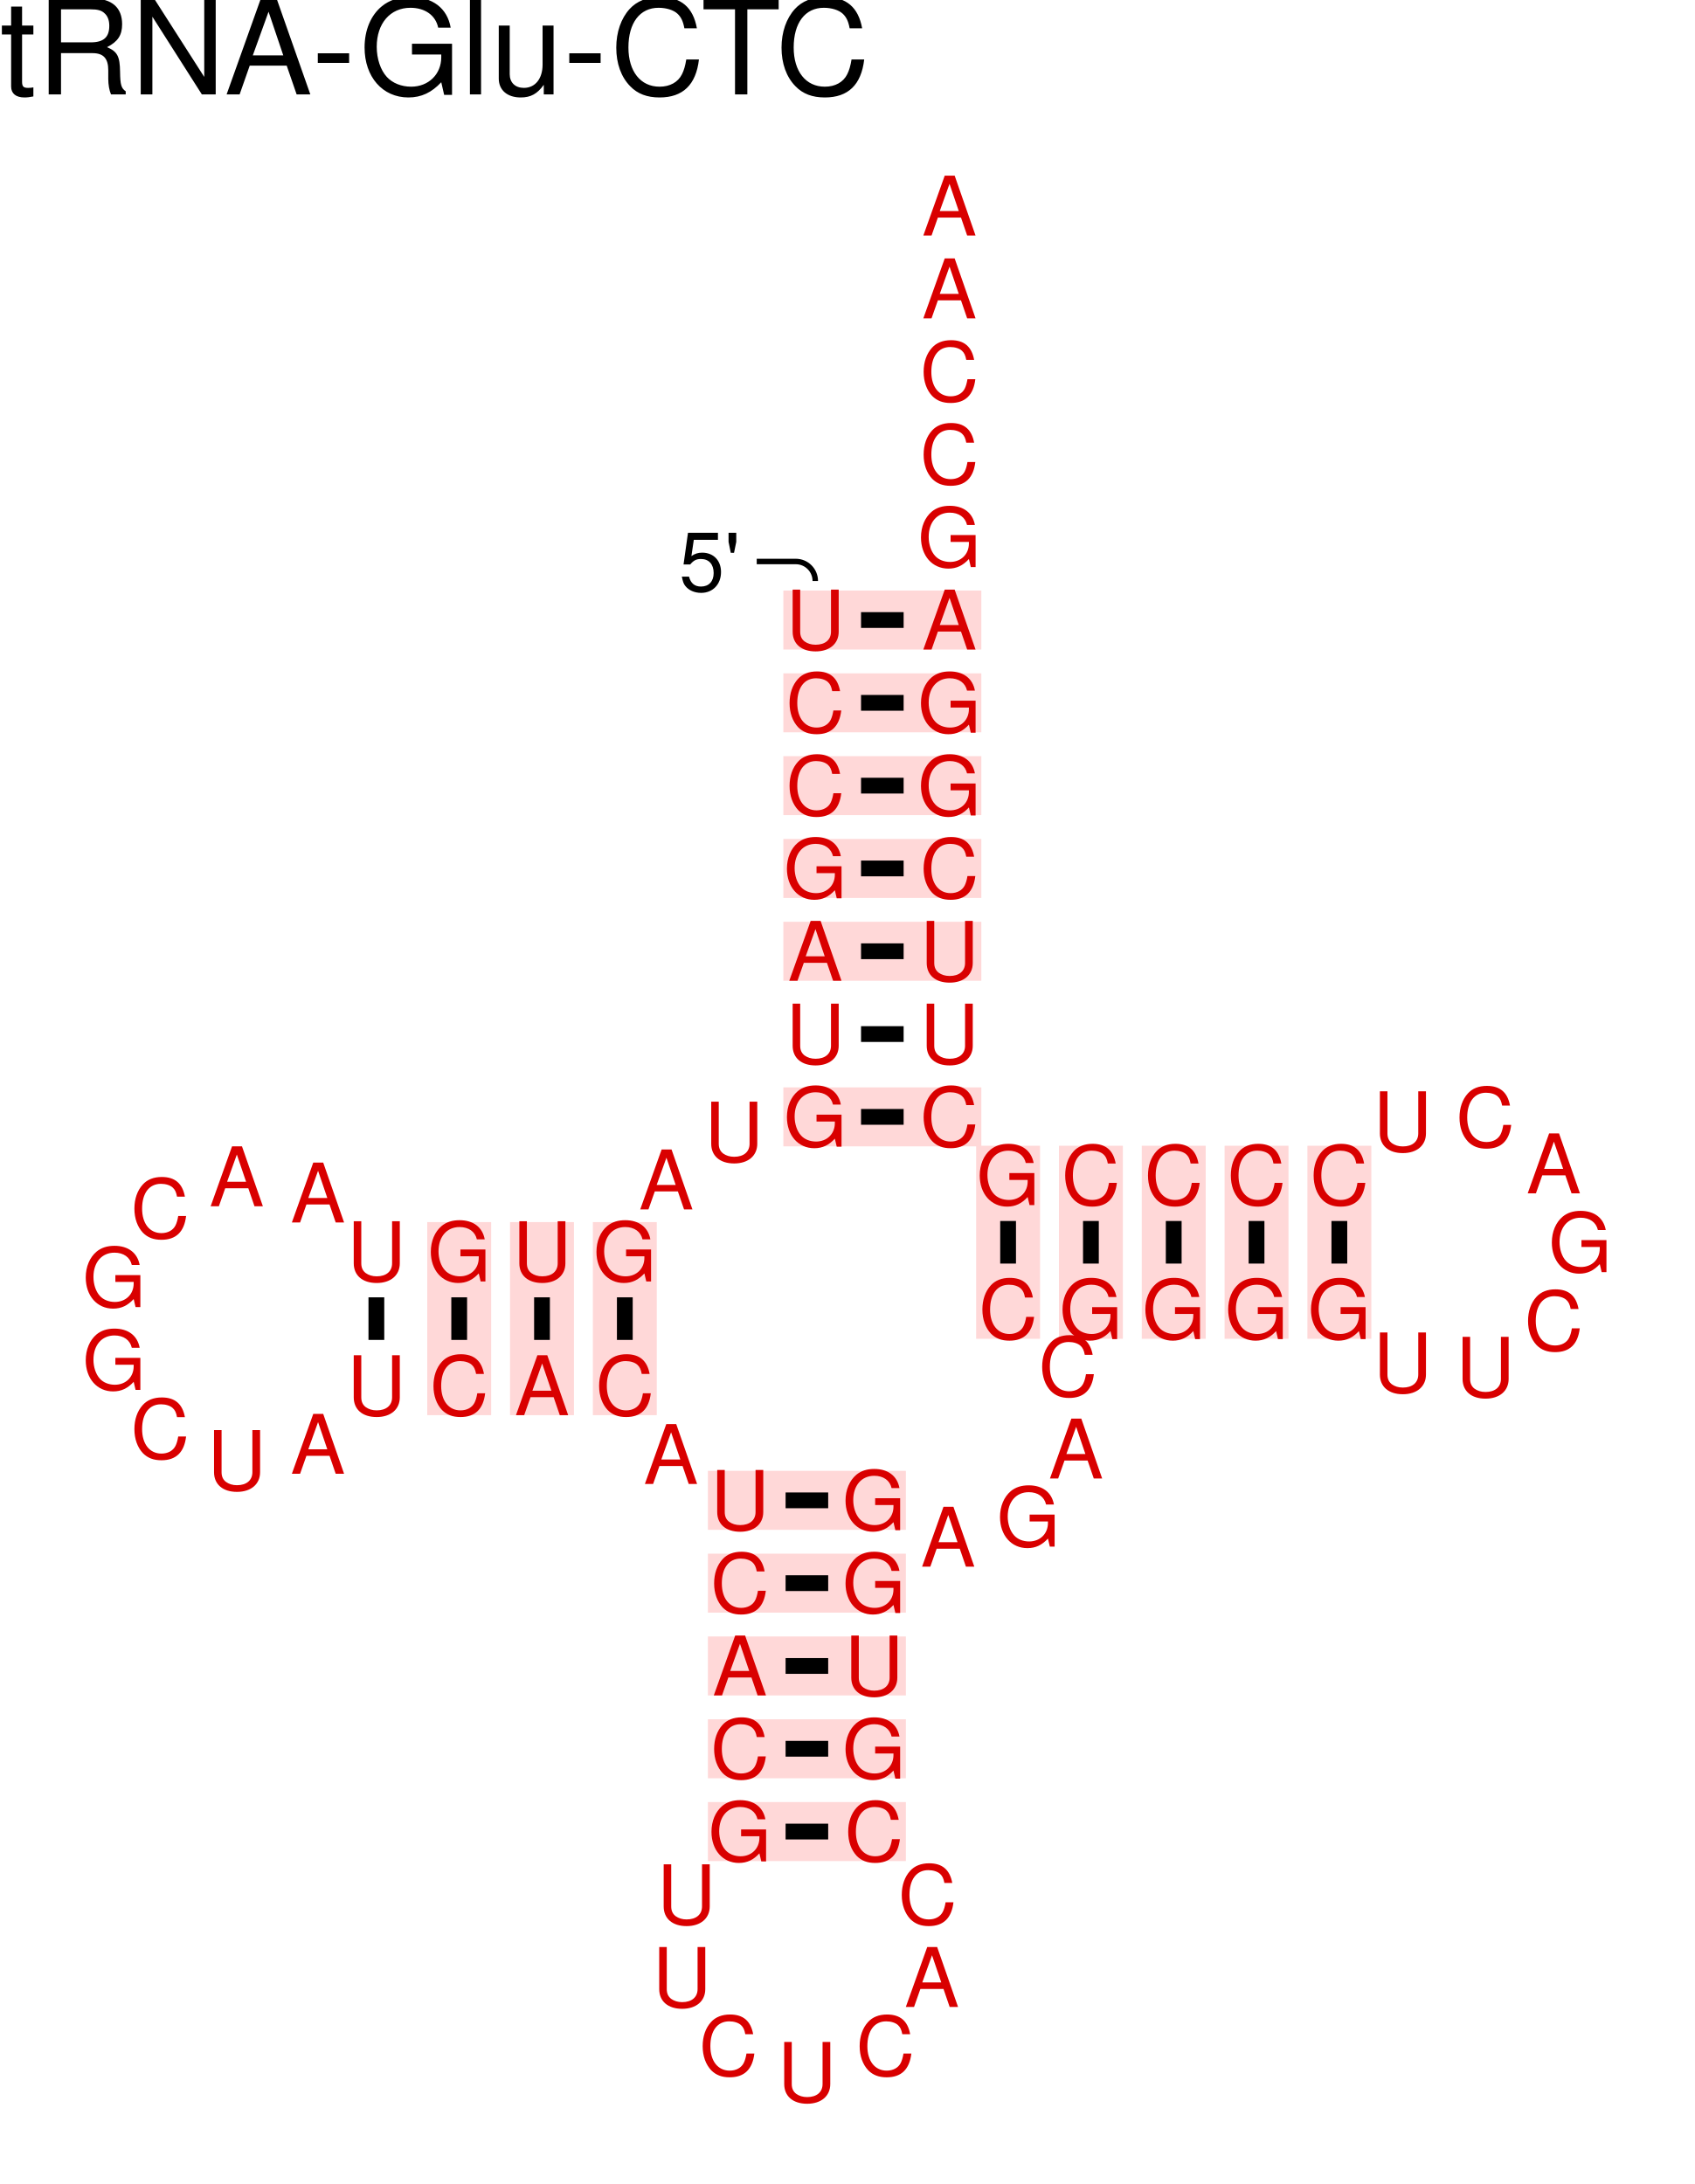
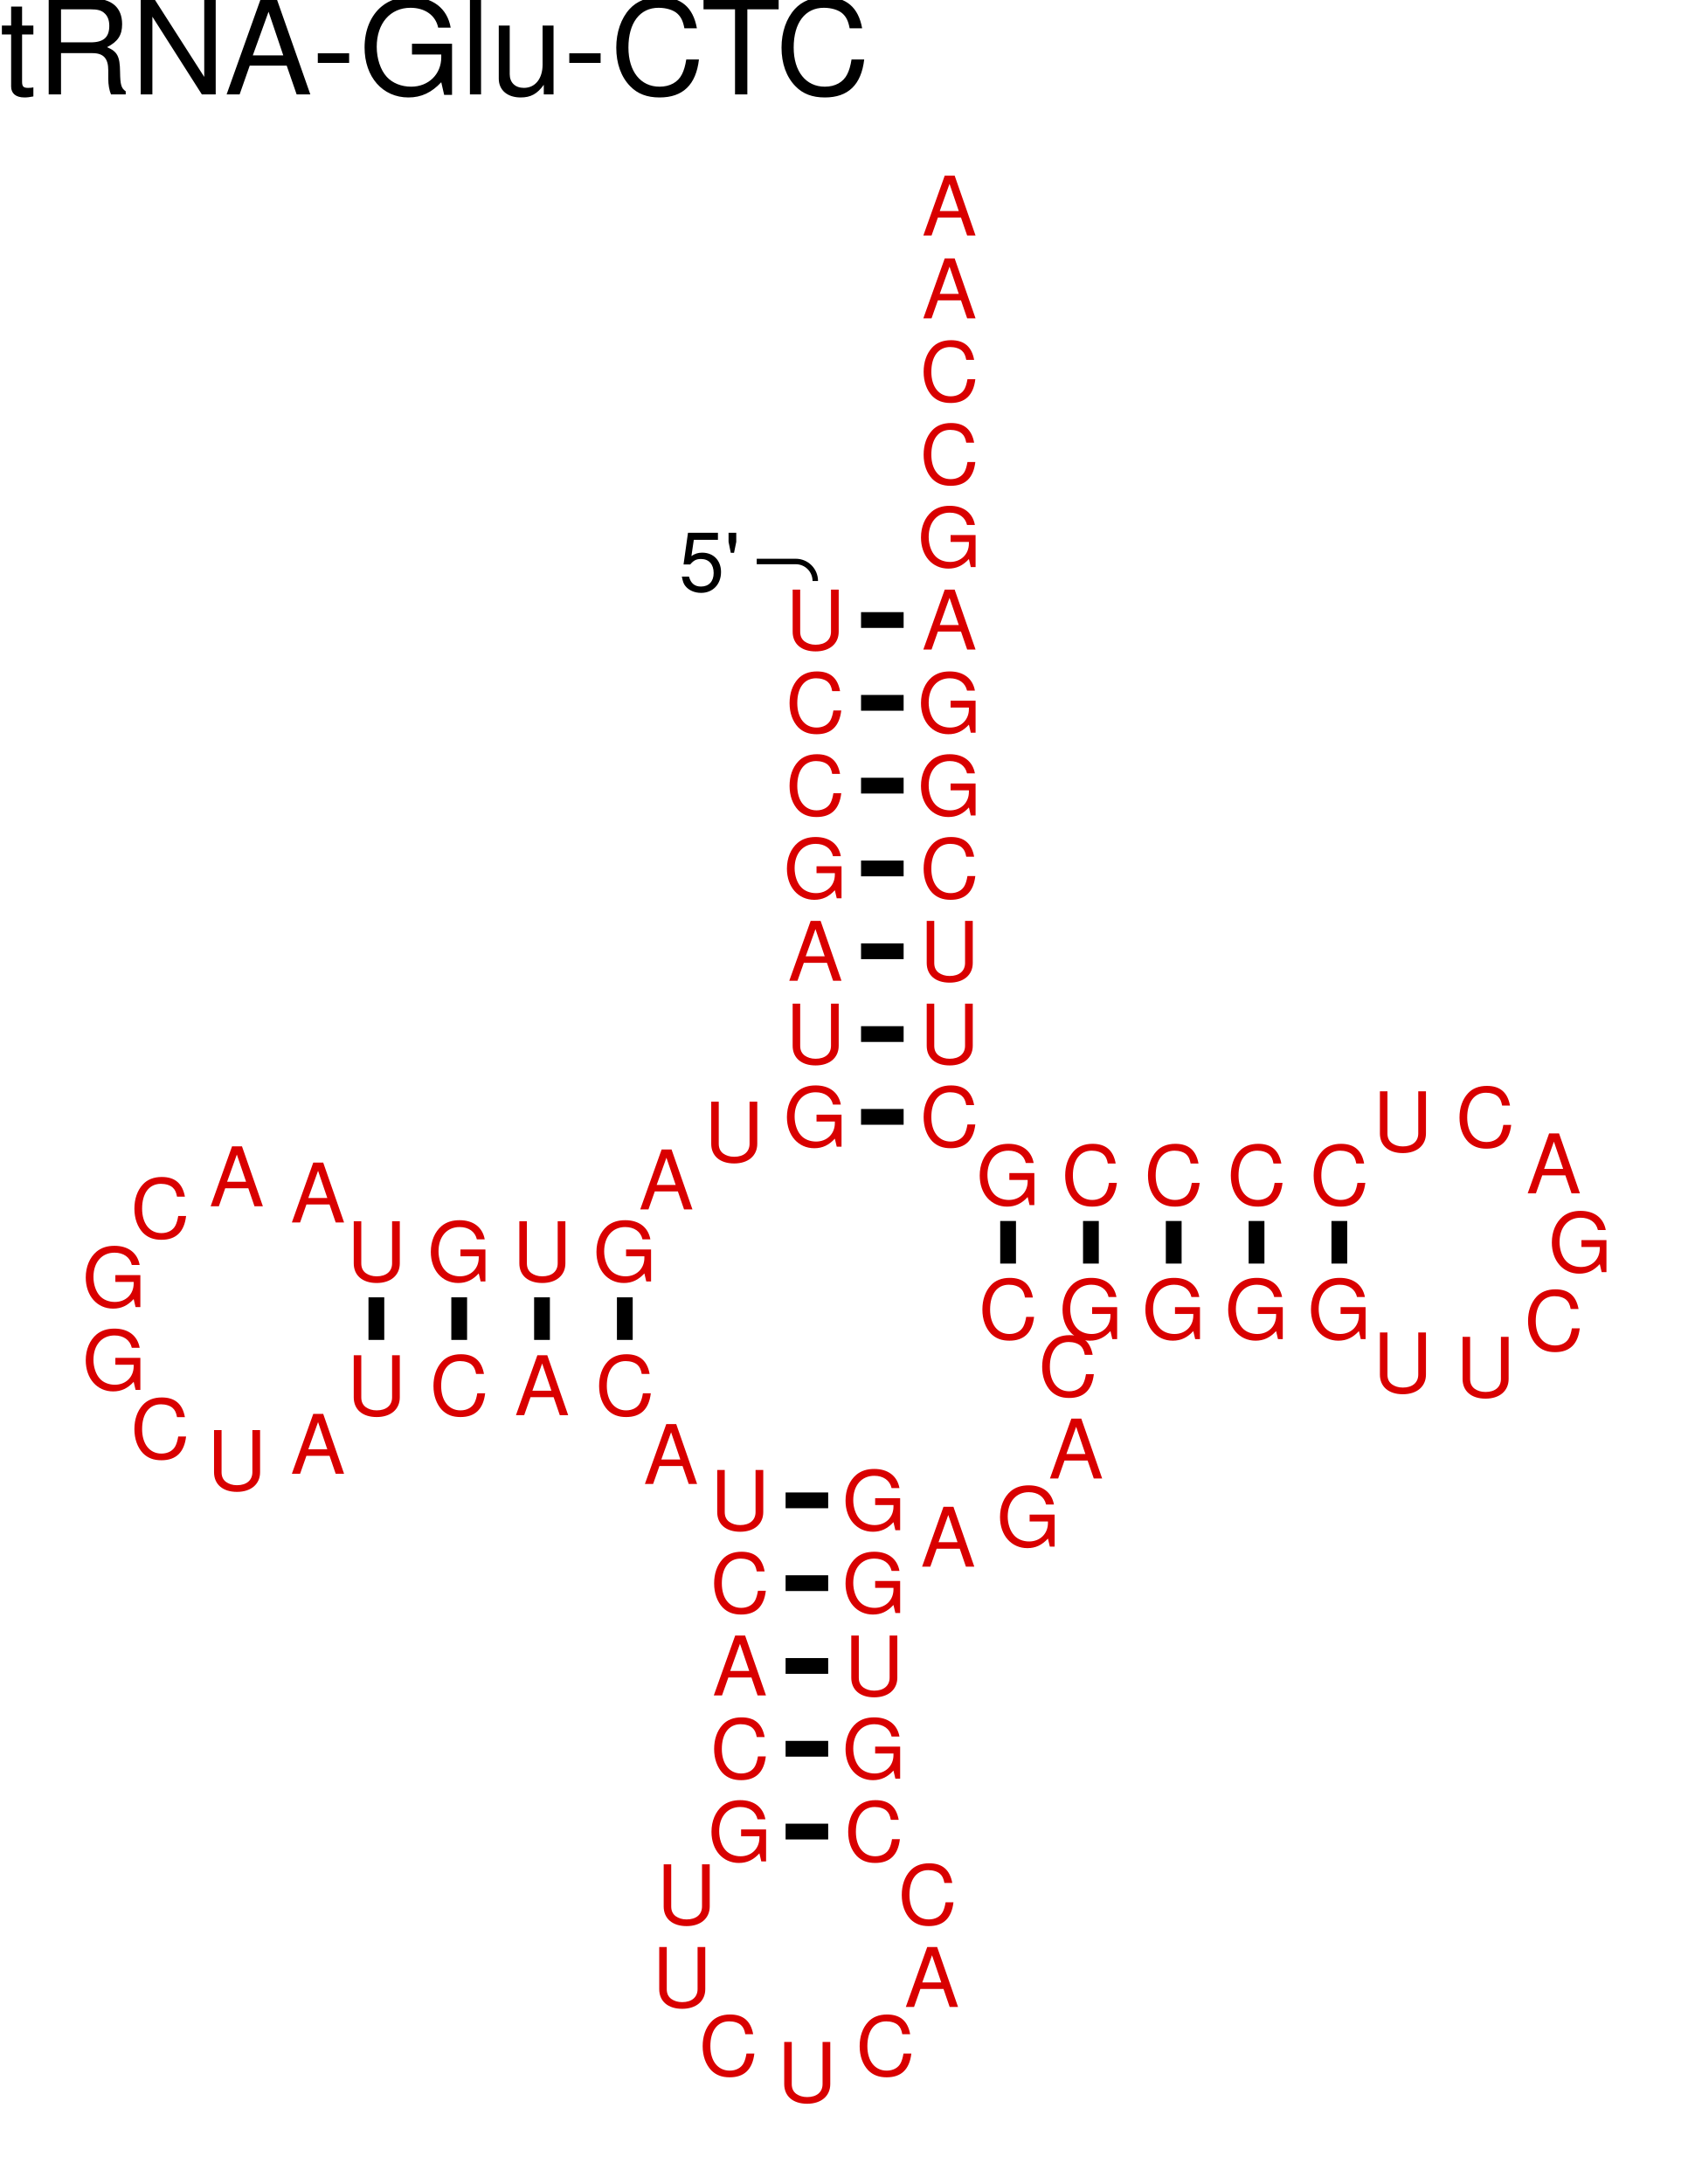
<svg xmlns="http://www.w3.org/2000/svg" version="1.0" width="154.669" height="199.397" id="svg2403" xml:space="preserve">
  <text x="0" y="8.616" id="text1000">
    <tspan x="0" y="8.616" fill="#000000" font-variant="normal" font-weight="normal" font-style="normal" font-family="Helvetica, Arial, sans-serif" font-size="12" id="tspan1001">tRNA-Glu-CTC</tspan>
  </text>
-   <path fill="#ffd8d8" stroke="none" d="M 71.508 53.916 L 71.508,53.916L 89.583,53.916L 89.583,59.301L 71.508,59.301Z" />
  <path fill="none" stroke="#000000" stroke-width="1.44" stroke-linecap="butt" stroke-linejoin="miter" d="M 78.602 56.608 L 82.49 56.608 " />
-   <path fill="#ffd8d8" stroke="none" d="M 71.508 61.476 L 71.508,61.476L 89.583,61.476L 89.583,66.861L 71.508,66.861Z" />
  <path fill="none" stroke="#000000" stroke-width="1.44" stroke-linecap="butt" stroke-linejoin="miter" d="M 78.602 64.168 L 82.49 64.168 " />
-   <path fill="#ffd8d8" stroke="none" d="M 71.508 69.036 L 71.508,69.036L 89.583,69.036L 89.583,74.421L 71.508,74.421Z" />
  <path fill="none" stroke="#000000" stroke-width="1.44" stroke-linecap="butt" stroke-linejoin="miter" d="M 78.602 71.728 L 82.49 71.728 " />
-   <path fill="#ffd8d8" stroke="none" d="M 71.508 76.596 L 71.508,76.596L 89.583,76.596L 89.583,81.981L 71.508,81.981Z" />
  <path fill="none" stroke="#000000" stroke-width="1.44" stroke-linecap="butt" stroke-linejoin="miter" d="M 78.602 79.288 L 82.49 79.288 " />
-   <path fill="#ffd8d8" stroke="none" d="M 71.508 84.156 L 71.508,84.156L 89.583,84.156L 89.583,89.541L 71.508,89.541Z" />
  <path fill="none" stroke="#000000" stroke-width="1.44" stroke-linecap="butt" stroke-linejoin="miter" d="M 78.602 86.849 L 82.49 86.849 " />
  <path fill="none" stroke="#000000" stroke-width="1.44" stroke-linecap="butt" stroke-linejoin="miter" d="M 78.602 94.409 L 82.49 94.409 " />
-   <path fill="#ffd8d8" stroke="none" d="M 71.508 99.276 L 71.508,99.276L 89.583,99.276L 89.583,104.661L 71.508,104.661Z" />
  <path fill="none" stroke="#000000" stroke-width="1.44" stroke-linecap="butt" stroke-linejoin="miter" d="M 78.602 101.969 L 82.49 101.969 " />
-   <path fill="#ffd8d8" stroke="none" d="M 59.956 111.577 L 59.956,111.577L 59.956,129.202L 54.121,129.202L 54.121,111.577Z" />
  <path fill="none" stroke="#000000" stroke-width="1.44" stroke-linecap="butt" stroke-linejoin="miter" d="M 57.038 118.445 L 57.038 122.333 " />
-   <path fill="#ffd8d8" stroke="none" d="M 52.396 111.577 L 52.396,111.577L 52.396,129.202L 46.561,129.202L 46.561,111.577Z" />
  <path fill="none" stroke="#000000" stroke-width="1.44" stroke-linecap="butt" stroke-linejoin="miter" d="M 49.478 118.445 L 49.478 122.333 " />
-   <path fill="#ffd8d8" stroke="none" d="M 44.836 111.577 L 44.836,111.577L 44.836,129.202L 39.001,129.202L 39.001,111.577Z" />
  <path fill="none" stroke="#000000" stroke-width="1.44" stroke-linecap="butt" stroke-linejoin="miter" d="M 41.919 118.445 L 41.919 122.333 " />
  <path fill="none" stroke="#000000" stroke-width="1.44" stroke-linecap="butt" stroke-linejoin="miter" d="M 34.358 118.445 L 34.358 122.333 " />
-   <path fill="#ffd8d8" stroke="none" d="M 64.621 134.288 L 64.621,134.288L 82.696,134.288L 82.696,139.673L 64.621,139.673Z" />
  <path fill="none" stroke="#000000" stroke-width="1.44" stroke-linecap="butt" stroke-linejoin="miter" d="M 71.715 136.98 L 75.603 136.98 " />
-   <path fill="#ffd8d8" stroke="none" d="M 64.621 141.848 L 64.621,141.848L 82.696,141.848L 82.696,147.233L 64.621,147.233Z" />
  <path fill="none" stroke="#000000" stroke-width="1.44" stroke-linecap="butt" stroke-linejoin="miter" d="M 71.715 144.54 L 75.603 144.54 " />
-   <path fill="#ffd8d8" stroke="none" d="M 64.621 149.408 L 64.621,149.408L 82.696,149.408L 82.696,154.793L 64.621,154.793Z" />
  <path fill="none" stroke="#000000" stroke-width="1.44" stroke-linecap="butt" stroke-linejoin="miter" d="M 71.715 152.1 L 75.603 152.1 " />
-   <path fill="#ffd8d8" stroke="none" d="M 64.621 156.968 L 64.621,156.968L 82.696,156.968L 82.696,162.353L 64.621,162.353Z" />
  <path fill="none" stroke="#000000" stroke-width="1.44" stroke-linecap="butt" stroke-linejoin="miter" d="M 71.715 159.66 L 75.603 159.66 " />
-   <path fill="#ffd8d8" stroke="none" d="M 64.621 164.528 L 64.621,164.528L 82.696,164.528L 82.696,169.913L 64.621,169.913Z" />
  <path fill="none" stroke="#000000" stroke-width="1.44" stroke-linecap="butt" stroke-linejoin="miter" d="M 71.715 167.22 L 75.603 167.22 " />
-   <path fill="#ffd8d8" stroke="none" d="M 89.109 122.231 L 89.109,122.231L 89.109,104.606L 94.944,104.606L 94.944,122.231Z" />
  <path fill="none" stroke="#000000" stroke-width="1.44" stroke-linecap="butt" stroke-linejoin="miter" d="M 92.026 115.363 L 92.026 111.475 " />
-   <path fill="#ffd8d8" stroke="none" d="M 96.669 122.231 L 96.669,122.231L 96.669,104.606L 102.504,104.606L 102.504,122.231Z" />
  <path fill="none" stroke="#000000" stroke-width="1.44" stroke-linecap="butt" stroke-linejoin="miter" d="M 99.587 115.363 L 99.587 111.475 " />
-   <path fill="#ffd8d8" stroke="none" d="M 104.229 122.231 L 104.229,122.231L 104.229,104.606L 110.064,104.606L 110.064,122.231Z" />
  <path fill="none" stroke="#000000" stroke-width="1.44" stroke-linecap="butt" stroke-linejoin="miter" d="M 107.146 115.363 L 107.146 111.475 " />
-   <path fill="#ffd8d8" stroke="none" d="M 111.789 122.231 L 111.789,122.231L 111.789,104.606L 117.624,104.606L 117.624,122.231Z" />
  <path fill="none" stroke="#000000" stroke-width="1.44" stroke-linecap="butt" stroke-linejoin="miter" d="M 114.706 115.363 L 114.706 111.475 " />
-   <path fill="#ffd8d8" stroke="none" d="M 119.349 122.231 L 119.349,122.231L 119.349,104.606L 125.184,104.606L 125.184,122.231Z" />
  <path fill="none" stroke="#000000" stroke-width="1.44" stroke-linecap="butt" stroke-linejoin="miter" d="M 122.266 115.363 L 122.266 111.475 " />
-   <path fill="none" stroke="#5c5c5c" stroke-width="0.5" stroke-linecap="butt" stroke-linejoin="miter" d="" />
-   <path fill="none" stroke="#5c5c5c" stroke-width="0.5" stroke-linecap="butt" stroke-linejoin="miter" d="" />
-   <path fill="none" stroke="#5c5c5c" stroke-width="0.5" stroke-linecap="butt" stroke-linejoin="miter" d="" />
-   <path fill="none" stroke="#5c5c5c" stroke-width="0.5" stroke-linecap="butt" stroke-linejoin="miter" d="" />
-   <path fill="none" stroke="#5c5c5c" stroke-width="0.5" stroke-linecap="butt" stroke-linejoin="miter" d="" />
-   <path fill="none" stroke="#5c5c5c" stroke-width="0.5" stroke-linecap="butt" stroke-linejoin="miter" d="" />
-   <path fill="none" stroke="#5c5c5c" stroke-width="0.5" stroke-linecap="butt" stroke-linejoin="miter" d="" />
-   <path fill="none" stroke="#5c5c5c" stroke-width="0.5" stroke-linecap="butt" stroke-linejoin="miter" d="" />
-   <path fill="none" stroke="#5c5c5c" stroke-width="0.5" stroke-linecap="butt" stroke-linejoin="miter" d="" />
-   <path fill="none" stroke="#5c5c5c" stroke-width="0.5" stroke-linecap="butt" stroke-linejoin="miter" d="" />
-   <path fill="none" stroke="#5c5c5c" stroke-width="0.5" stroke-linecap="butt" stroke-linejoin="miter" d="" />
-   <path fill="none" stroke="#5c5c5c" stroke-width="0.5" stroke-linecap="butt" stroke-linejoin="miter" d="" />
-   <path fill="none" stroke="#5c5c5c" stroke-width="0.5" stroke-linecap="butt" stroke-linejoin="miter" d="" />
-   <path fill="none" stroke="#5c5c5c" stroke-width="0.5" stroke-linecap="butt" stroke-linejoin="miter" d="" />
-   <path fill="none" stroke="#5c5c5c" stroke-width="0.5" stroke-linecap="butt" stroke-linejoin="miter" d="" />
-   <path fill="none" stroke="#5c5c5c" stroke-width="0.5" stroke-linecap="butt" stroke-linejoin="miter" d="" />
-   <path fill="none" stroke="#5c5c5c" stroke-width="0.5" stroke-linecap="butt" stroke-linejoin="miter" d="" />
-   <path fill="none" stroke="#5c5c5c" stroke-width="0.5" stroke-linecap="butt" stroke-linejoin="miter" d="" />
-   <path fill="none" stroke="#5c5c5c" stroke-width="0.5" stroke-linecap="butt" stroke-linejoin="miter" d="" />
-   <path fill="none" stroke="#5c5c5c" stroke-width="0.5" stroke-linecap="butt" stroke-linejoin="miter" d="" />
-   <path fill="none" stroke="#5c5c5c" stroke-width="0.5" stroke-linecap="butt" stroke-linejoin="miter" d="" />
-   <path fill="none" stroke="#5c5c5c" stroke-width="0.5" stroke-linecap="butt" stroke-linejoin="miter" d="" />
-   <path fill="none" stroke="#5c5c5c" stroke-width="0.5" stroke-linecap="butt" stroke-linejoin="miter" d="" />
-   <path fill="none" stroke="#5c5c5c" stroke-width="0.5" stroke-linecap="butt" stroke-linejoin="miter" d="" />
-   <path fill="none" stroke="#5c5c5c" stroke-width="0.5" stroke-linecap="butt" stroke-linejoin="miter" d="" />
-   <path fill="none" stroke="#5c5c5c" stroke-width="0.5" stroke-linecap="butt" stroke-linejoin="miter" d="" />
-   <path fill="none" stroke="#5c5c5c" stroke-width="0.5" stroke-linecap="butt" stroke-linejoin="miter" d="" />
-   <path fill="none" stroke="#5c5c5c" stroke-width="0.5" stroke-linecap="butt" stroke-linejoin="miter" d="" />
-   <path fill="none" stroke="#5c5c5c" stroke-width="0.5" stroke-linecap="butt" stroke-linejoin="miter" d="" />
-   <path fill="none" stroke="#5c5c5c" stroke-width="0.5" stroke-linecap="butt" stroke-linejoin="miter" d="" />
-   <path fill="none" stroke="#5c5c5c" stroke-width="0.5" stroke-linecap="butt" stroke-linejoin="miter" d="" />
-   <path fill="none" stroke="#5c5c5c" stroke-width="0.5" stroke-linecap="butt" stroke-linejoin="miter" d="" />
-   <path fill="none" stroke="#5c5c5c" stroke-width="0.5" stroke-linecap="butt" stroke-linejoin="miter" d="" />
-   <path fill="none" stroke="#5c5c5c" stroke-width="0.5" stroke-linecap="butt" stroke-linejoin="miter" d="" />
-   <path fill="none" stroke="#5c5c5c" stroke-width="0.5" stroke-linecap="butt" stroke-linejoin="miter" d="" />
-   <path fill="none" stroke="#5c5c5c" stroke-width="0.5" stroke-linecap="butt" stroke-linejoin="miter" d="" />
-   <path fill="none" stroke="#5c5c5c" stroke-width="0.5" stroke-linecap="butt" stroke-linejoin="miter" d="" />
-   <path fill="none" stroke="#5c5c5c" stroke-width="0.5" stroke-linecap="butt" stroke-linejoin="miter" d="" />
-   <path fill="none" stroke="#5c5c5c" stroke-width="0.5" stroke-linecap="butt" stroke-linejoin="miter" d="" />
-   <path fill="none" stroke="#5c5c5c" stroke-width="0.5" stroke-linecap="butt" stroke-linejoin="miter" d="" />
-   <path fill="none" stroke="#5c5c5c" stroke-width="0.5" stroke-linecap="butt" stroke-linejoin="miter" d="" />
-   <path fill="none" stroke="#5c5c5c" stroke-width="0.5" stroke-linecap="butt" stroke-linejoin="miter" d="" />
-   <path fill="none" stroke="#5c5c5c" stroke-width="0.5" stroke-linecap="butt" stroke-linejoin="miter" d="" />
-   <path fill="none" stroke="#5c5c5c" stroke-width="0.5" stroke-linecap="butt" stroke-linejoin="miter" d="" />
-   <path fill="none" stroke="#5c5c5c" stroke-width="0.5" stroke-linecap="butt" stroke-linejoin="miter" d="" />
-   <path fill="none" stroke="#5c5c5c" stroke-width="0.5" stroke-linecap="butt" stroke-linejoin="miter" d="" />
-   <path fill="none" stroke="#5c5c5c" stroke-width="0.5" stroke-linecap="butt" stroke-linejoin="miter" d="" />
-   <path fill="none" stroke="#5c5c5c" stroke-width="0.5" stroke-linecap="butt" stroke-linejoin="miter" d="" />
-   <path fill="none" stroke="#5c5c5c" stroke-width="0.5" stroke-linecap="butt" stroke-linejoin="miter" d="" />
-   <path fill="none" stroke="#5c5c5c" stroke-width="0.5" stroke-linecap="butt" stroke-linejoin="miter" d="" />
-   <path fill="none" stroke="#5c5c5c" stroke-width="0.5" stroke-linecap="butt" stroke-linejoin="miter" d="" />
-   <path fill="none" stroke="#5c5c5c" stroke-width="0.5" stroke-linecap="butt" stroke-linejoin="miter" d="" />
-   <path fill="none" stroke="#5c5c5c" stroke-width="0.5" stroke-linecap="butt" stroke-linejoin="miter" d="" />
-   <path fill="none" stroke="#5c5c5c" stroke-width="0.5" stroke-linecap="butt" stroke-linejoin="miter" d="" />
-   <path fill="none" stroke="#5c5c5c" stroke-width="0.5" stroke-linecap="butt" stroke-linejoin="miter" d="" />
-   <path fill="none" stroke="#5c5c5c" stroke-width="0.5" stroke-linecap="butt" stroke-linejoin="miter" d="" />
-   <path fill="none" stroke="#5c5c5c" stroke-width="0.5" stroke-linecap="butt" stroke-linejoin="miter" d="" />
-   <path fill="none" stroke="#5c5c5c" stroke-width="0.5" stroke-linecap="butt" stroke-linejoin="miter" d="" />
-   <path fill="none" stroke="#5c5c5c" stroke-width="0.5" stroke-linecap="butt" stroke-linejoin="miter" d="" />
-   <path fill="none" stroke="#5c5c5c" stroke-width="0.5" stroke-linecap="butt" stroke-linejoin="miter" d="" />
-   <path fill="none" stroke="#5c5c5c" stroke-width="0.5" stroke-linecap="butt" stroke-linejoin="miter" d="" />
-   <path fill="none" stroke="#5c5c5c" stroke-width="0.5" stroke-linecap="butt" stroke-linejoin="miter" d="" />
-   <path fill="none" stroke="#5c5c5c" stroke-width="0.5" stroke-linecap="butt" stroke-linejoin="miter" d="" />
-   <path fill="none" stroke="#5c5c5c" stroke-width="0.5" stroke-linecap="butt" stroke-linejoin="miter" d="" />
-   <path fill="none" stroke="#5c5c5c" stroke-width="0.5" stroke-linecap="butt" stroke-linejoin="miter" d="" />
-   <path fill="none" stroke="#5c5c5c" stroke-width="0.5" stroke-linecap="butt" stroke-linejoin="miter" d="" />
-   <path fill="none" stroke="#5c5c5c" stroke-width="0.5" stroke-linecap="butt" stroke-linejoin="miter" d="" />
-   <path fill="none" stroke="#5c5c5c" stroke-width="0.5" stroke-linecap="butt" stroke-linejoin="miter" d="" />
-   <path fill="none" stroke="#5c5c5c" stroke-width="0.5" stroke-linecap="butt" stroke-linejoin="miter" d="" />
-   <path fill="none" stroke="#5c5c5c" stroke-width="0.5" stroke-linecap="butt" stroke-linejoin="miter" d="" />
-   <path fill="none" stroke="#5c5c5c" stroke-width="0.5" stroke-linecap="butt" stroke-linejoin="miter" d="" />
-   <path fill="none" stroke="#5c5c5c" stroke-width="0.5" stroke-linecap="butt" stroke-linejoin="miter" d="" />
-   <path fill="none" stroke="#5c5c5c" stroke-width="0.5" stroke-linecap="butt" stroke-linejoin="miter" d="" />
-   <path fill="none" stroke="#5c5c5c" stroke-width="0.5" stroke-linecap="butt" stroke-linejoin="miter" d="" />
-   <path fill="none" stroke="#5c5c5c" stroke-width="0.5" stroke-linecap="butt" stroke-linejoin="miter" d="" />
-   <path fill="none" stroke="#5c5c5c" stroke-width="0.5" stroke-linecap="butt" stroke-linejoin="miter" d="" />
-   <path fill="none" stroke="#5c5c5c" stroke-width="0.5" stroke-linecap="butt" stroke-linejoin="miter" d="" />
-   <path fill="none" stroke="#5c5c5c" stroke-width="0.5" stroke-linecap="butt" stroke-linejoin="miter" d="" />
-   <path fill="none" stroke="#5c5c5c" stroke-width="0.5" stroke-linecap="butt" stroke-linejoin="miter" d="" />
-   <path fill="none" stroke="#5c5c5c" stroke-width="0.5" stroke-linecap="butt" stroke-linejoin="miter" d="" />
-   <path fill="none" stroke="#5c5c5c" stroke-width="0.5" stroke-linecap="butt" stroke-linejoin="miter" d="" />
-   <path fill="none" stroke="#5c5c5c" stroke-width="0.5" stroke-linecap="butt" stroke-linejoin="miter" d="" />
-   <path fill="none" stroke="#5c5c5c" stroke-width="0.5" stroke-linecap="butt" stroke-linejoin="miter" d="" />
-   <path fill="none" stroke="#5c5c5c" stroke-width="0.5" stroke-linecap="butt" stroke-linejoin="miter" d="" />
-   <path fill="none" stroke="#5c5c5c" stroke-width="0.5" stroke-linecap="butt" stroke-linejoin="miter" d="" />
-   <path fill="none" stroke="#5c5c5c" stroke-width="0.5" stroke-linecap="butt" stroke-linejoin="miter" d="" />
-   <path fill="none" stroke="#5c5c5c" stroke-width="0.5" stroke-linecap="butt" stroke-linejoin="miter" d="" />
-   <path fill="none" stroke="#5c5c5c" stroke-width="0.5" stroke-linecap="butt" stroke-linejoin="miter" d="" />
-   <path fill="none" stroke="#5c5c5c" stroke-width="0.5" stroke-linecap="butt" stroke-linejoin="miter" d="" />
-   <path fill="none" stroke="#5c5c5c" stroke-width="0.5" stroke-linecap="butt" stroke-linejoin="miter" d="" />
-   <path fill="none" stroke="#5c5c5c" stroke-width="0.5" stroke-linecap="butt" stroke-linejoin="miter" d="" />
-   <path fill="none" stroke="#5c5c5c" stroke-width="0.5" stroke-linecap="butt" stroke-linejoin="miter" d="" />
-   <path fill="none" stroke="#5c5c5c" stroke-width="0.5" stroke-linecap="butt" stroke-linejoin="miter" d="" />
-   <path fill="none" stroke="#5c5c5c" stroke-width="0.5" stroke-linecap="butt" stroke-linejoin="miter" d="" />
-   <path fill="none" stroke="#5c5c5c" stroke-width="0.5" stroke-linecap="butt" stroke-linejoin="miter" d="" />
-   <path fill="none" stroke="#5c5c5c" stroke-width="0.5" stroke-linecap="butt" stroke-linejoin="miter" d="" />
-   <path fill="none" stroke="#5c5c5c" stroke-width="0.5" stroke-linecap="butt" stroke-linejoin="miter" d="" />
-   <path fill="none" stroke="#5c5c5c" stroke-width="0.5" stroke-linecap="butt" stroke-linejoin="miter" d="" />
-   <path fill="none" stroke="#5c5c5c" stroke-width="0.5" stroke-linecap="butt" stroke-linejoin="miter" d="" />
-   <path fill="none" stroke="#5c5c5c" stroke-width="0.5" stroke-linecap="butt" stroke-linejoin="miter" d="" />
-   <path fill="none" stroke="#5c5c5c" stroke-width="0.5" stroke-linecap="butt" stroke-linejoin="miter" d="" />
-   <path fill="none" stroke="#5c5c5c" stroke-width="0.5" stroke-linecap="butt" stroke-linejoin="miter" d="" />
-   <path fill="none" stroke="#5c5c5c" stroke-width="0.5" stroke-linecap="butt" stroke-linejoin="miter" d="" />
-   <path fill="none" stroke="#5c5c5c" stroke-width="0.5" stroke-linecap="butt" stroke-linejoin="miter" d="" />
-   <path fill="none" stroke="#5c5c5c" stroke-width="0.5" stroke-linecap="butt" stroke-linejoin="miter" d="" />
-   <path fill="none" stroke="#5c5c5c" stroke-width="0.5" stroke-linecap="butt" stroke-linejoin="miter" d="" />
-   <path fill="none" stroke="#5c5c5c" stroke-width="0.5" stroke-linecap="butt" stroke-linejoin="miter" d="" />
-   <path fill="none" stroke="#5c5c5c" stroke-width="0.5" stroke-linecap="butt" stroke-linejoin="miter" d="" />
-   <path fill="none" stroke="#5c5c5c" stroke-width="0.5" stroke-linecap="butt" stroke-linejoin="miter" d="" />
-   <path fill="none" stroke="#5c5c5c" stroke-width="0.5" stroke-linecap="butt" stroke-linejoin="miter" d="" />
-   <path fill="none" stroke="#5c5c5c" stroke-width="0.5" stroke-linecap="butt" stroke-linejoin="miter" d="" />
-   <path fill="none" stroke="#5c5c5c" stroke-width="0.5" stroke-linecap="butt" stroke-linejoin="miter" d="" />
-   <path fill="none" stroke="#5c5c5c" stroke-width="0.5" stroke-linecap="butt" stroke-linejoin="miter" d="" />
-   <path fill="none" stroke="#5c5c5c" stroke-width="0.5" stroke-linecap="butt" stroke-linejoin="miter" d="" />
-   <path fill="none" stroke="#5c5c5c" stroke-width="0.5" stroke-linecap="butt" stroke-linejoin="miter" d="" />
-   <path fill="none" stroke="#5c5c5c" stroke-width="0.5" stroke-linecap="butt" stroke-linejoin="miter" d="" />
-   <path fill="none" stroke="#5c5c5c" stroke-width="0.5" stroke-linecap="butt" stroke-linejoin="miter" d="" />
-   <path fill="none" stroke="#5c5c5c" stroke-width="0.5" stroke-linecap="butt" stroke-linejoin="miter" d="" />
-   <path fill="none" stroke="#5c5c5c" stroke-width="0.5" stroke-linecap="butt" stroke-linejoin="miter" d="" />
-   <path fill="none" stroke="#5c5c5c" stroke-width="0.5" stroke-linecap="butt" stroke-linejoin="miter" d="" />
-   <path fill="none" stroke="#5c5c5c" stroke-width="0.5" stroke-linecap="butt" stroke-linejoin="miter" d="" />
-   <path fill="none" stroke="#5c5c5c" stroke-width="0.5" stroke-linecap="butt" stroke-linejoin="miter" d="" />
-   <path fill="none" stroke="#5c5c5c" stroke-width="0.5" stroke-linecap="butt" stroke-linejoin="miter" d="" />
-   <path fill="none" stroke="#5c5c5c" stroke-width="0.5" stroke-linecap="butt" stroke-linejoin="miter" d="" />
-   <path fill="none" stroke="#5c5c5c" stroke-width="0.5" stroke-linecap="butt" stroke-linejoin="miter" d="" />
-   <path fill="none" stroke="#5c5c5c" stroke-width="0.5" stroke-linecap="butt" stroke-linejoin="miter" d="" />
-   <path fill="none" stroke="#5c5c5c" stroke-width="0.5" stroke-linecap="butt" stroke-linejoin="miter" d="" />
-   <path fill="none" stroke="#5c5c5c" stroke-width="0.5" stroke-linecap="butt" stroke-linejoin="miter" d="" />
-   <path fill="none" stroke="#5c5c5c" stroke-width="0.5" stroke-linecap="butt" stroke-linejoin="miter" d="" />
-   <path fill="none" stroke="#5c5c5c" stroke-width="0.5" stroke-linecap="butt" stroke-linejoin="miter" d="" />
-   <path fill="none" stroke="#5c5c5c" stroke-width="0.5" stroke-linecap="butt" stroke-linejoin="miter" d="" />
-   <path fill="none" stroke="#5c5c5c" stroke-width="0.5" stroke-linecap="butt" stroke-linejoin="miter" d="" />
-   <path fill="none" stroke="#5c5c5c" stroke-width="0.5" stroke-linecap="butt" stroke-linejoin="miter" d="" />
-   <path fill="none" stroke="#5c5c5c" stroke-width="0.5" stroke-linecap="butt" stroke-linejoin="miter" d="" />
-   <path fill="none" stroke="#5c5c5c" stroke-width="0.5" stroke-linecap="butt" stroke-linejoin="miter" d="" />
-   <path fill="none" stroke="#5c5c5c" stroke-width="0.5" stroke-linecap="butt" stroke-linejoin="miter" d="" />
-   <path fill="none" stroke="#5c5c5c" stroke-width="0.5" stroke-linecap="butt" stroke-linejoin="miter" d="" />
-   <path fill="none" stroke="#5c5c5c" stroke-width="0.5" stroke-linecap="butt" stroke-linejoin="miter" d="" />
-   <path fill="none" stroke="#5c5c5c" stroke-width="0.5" stroke-linecap="butt" stroke-linejoin="miter" d="" />
-   <path fill="none" stroke="#5c5c5c" stroke-width="0.5" stroke-linecap="butt" stroke-linejoin="miter" d="" />
-   <path fill="none" stroke="#5c5c5c" stroke-width="0.5" stroke-linecap="butt" stroke-linejoin="miter" d="" />
-   <path fill="none" stroke="#5c5c5c" stroke-width="0.5" stroke-linecap="butt" stroke-linejoin="miter" d="" />
-   <path fill="none" stroke="#5c5c5c" stroke-width="0.5" stroke-linecap="butt" stroke-linejoin="miter" d="" />
-   <path fill="none" stroke="#5c5c5c" stroke-width="0.5" stroke-linecap="butt" stroke-linejoin="miter" d="" />
-   <path fill="none" stroke="#5c5c5c" stroke-width="0.5" stroke-linecap="butt" stroke-linejoin="miter" d="" />
-   <path fill="none" stroke="#5c5c5c" stroke-width="0.5" stroke-linecap="butt" stroke-linejoin="miter" d="" />
-   <path fill="none" stroke="#5c5c5c" stroke-width="0.5" stroke-linecap="butt" stroke-linejoin="miter" d="" />
-   <path fill="none" stroke="#5c5c5c" stroke-width="0.5" stroke-linecap="butt" stroke-linejoin="miter" d="" />
-   <path fill="none" stroke="#5c5c5c" stroke-width="0.5" stroke-linecap="butt" stroke-linejoin="miter" d="" />
-   <path fill="none" stroke="#5c5c5c" stroke-width="0.5" stroke-linecap="butt" stroke-linejoin="miter" d="" />
-   <path fill="none" stroke="#5c5c5c" stroke-width="0.5" stroke-linecap="butt" stroke-linejoin="miter" d="" />
-   <path fill="none" stroke="#5c5c5c" stroke-width="0.5" stroke-linecap="butt" stroke-linejoin="miter" d="" />
  <text x="71.718" y="59.301" id="text1002">
    <tspan x="71.718" y="59.301" fill="#d90000" font-variant="normal" font-weight="normal" font-style="normal" font-family="Helvetica, Arial, sans-serif" font-size="7.5" id="tspan1003">U</tspan>
  </text>
  <text x="71.718" y="66.861" id="text1004">
    <tspan x="71.718" y="66.861" fill="#d90000" font-variant="normal" font-weight="normal" font-style="normal" font-family="Helvetica, Arial, sans-serif" font-size="7.5" id="tspan1005">C</tspan>
  </text>
  <text x="71.718" y="74.421" id="text1006">
    <tspan x="71.718" y="74.421" fill="#d90000" font-variant="normal" font-weight="normal" font-style="normal" font-family="Helvetica, Arial, sans-serif" font-size="7.5" id="tspan1007">C</tspan>
  </text>
  <text x="71.508" y="81.981" id="text1008">
    <tspan x="71.508" y="81.981" fill="#d90000" font-variant="normal" font-weight="normal" font-style="normal" font-family="Helvetica, Arial, sans-serif" font-size="7.5" id="tspan1009">G</tspan>
  </text>
  <text x="71.924" y="89.541" id="text1010">
    <tspan x="71.924" y="89.541" fill="#d90000" font-variant="normal" font-weight="normal" font-style="normal" font-family="Helvetica, Arial, sans-serif" font-size="7.5" id="tspan1011">A</tspan>
  </text>
  <text x="71.718" y="97.101" id="text1012">
    <tspan x="71.718" y="97.101" fill="#d90000" font-variant="normal" font-weight="normal" font-style="normal" font-family="Helvetica, Arial, sans-serif" font-size="7.5" id="tspan1013">U</tspan>
  </text>
  <text x="71.508" y="104.661" id="text1014">
    <tspan x="71.508" y="104.661" fill="#d90000" font-variant="normal" font-weight="normal" font-style="normal" font-family="Helvetica, Arial, sans-serif" font-size="7.5" id="tspan1015">G</tspan>
  </text>
  <text x="64.287" y="106.051" id="text1016">
    <tspan x="64.287" y="106.051" fill="#d90000" font-variant="normal" font-weight="normal" font-style="normal" font-family="Helvetica, Arial, sans-serif" font-size="7.5" id="tspan1017">U</tspan>
  </text>
  <text x="58.321" y="110.417" id="text1018">
    <tspan x="58.321" y="110.417" fill="#d90000" font-variant="normal" font-weight="normal" font-style="normal" font-family="Helvetica, Arial, sans-serif" font-size="7.5" id="tspan1019">A</tspan>
  </text>
  <text x="54.121" y="116.962" id="text1020">
    <tspan x="54.121" y="116.962" fill="#d90000" font-variant="normal" font-weight="normal" font-style="normal" font-family="Helvetica, Arial, sans-serif" font-size="7.5" id="tspan1021">G</tspan>
  </text>
  <text x="46.771" y="116.962" id="text1022">
    <tspan x="46.771" y="116.962" fill="#d90000" font-variant="normal" font-weight="normal" font-style="normal" font-family="Helvetica, Arial, sans-serif" font-size="7.5" id="tspan1023">U</tspan>
  </text>
  <text x="39.001" y="116.962" id="text1024">
    <tspan x="39.001" y="116.962" fill="#d90000" font-variant="normal" font-weight="normal" font-style="normal" font-family="Helvetica, Arial, sans-serif" font-size="7.5" id="tspan1025">G</tspan>
  </text>
  <text x="31.651" y="116.962" id="text1026">
    <tspan x="31.651" y="116.962" fill="#d90000" font-variant="normal" font-weight="normal" font-style="normal" font-family="Helvetica, Arial, sans-serif" font-size="7.5" id="tspan1027">U</tspan>
  </text>
  <text x="26.518" y="111.609" id="text1028">
    <tspan x="26.518" y="111.609" fill="#d90000" font-variant="normal" font-weight="normal" font-style="normal" font-family="Helvetica, Arial, sans-serif" font-size="7.5" id="tspan1029">A</tspan>
  </text>
  <text x="19.105" y="110.128" id="text1030">
    <tspan x="19.105" y="110.128" fill="#d90000" font-variant="normal" font-weight="normal" font-style="normal" font-family="Helvetica, Arial, sans-serif" font-size="7.5" id="tspan1031">A</tspan>
  </text>
  <text x="11.912" y="113.017" id="text1032">
    <tspan x="11.912" y="113.017" fill="#d90000" font-variant="normal" font-weight="normal" font-style="normal" font-family="Helvetica, Arial, sans-serif" font-size="7.5" id="tspan1033">C</tspan>
  </text>
  <text x="7.5" y="119.302" id="text1034">
    <tspan x="7.5" y="119.302" fill="#d90000" font-variant="normal" font-weight="normal" font-style="normal" font-family="Helvetica, Arial, sans-serif" font-size="7.5" id="tspan1035">G</tspan>
  </text>
  <text x="7.5" y="126.862" id="text1036">
    <tspan x="7.5" y="126.862" fill="#d90000" font-variant="normal" font-weight="normal" font-style="normal" font-family="Helvetica, Arial, sans-serif" font-size="7.5" id="tspan1037">G</tspan>
  </text>
  <text x="11.912" y="133.146" id="text1038">
    <tspan x="11.912" y="133.146" fill="#d90000" font-variant="normal" font-weight="normal" font-style="normal" font-family="Helvetica, Arial, sans-serif" font-size="7.5" id="tspan1039">C</tspan>
  </text>
  <text x="18.898" y="136.035" id="text1040">
    <tspan x="18.898" y="136.035" fill="#d90000" font-variant="normal" font-weight="normal" font-style="normal" font-family="Helvetica, Arial, sans-serif" font-size="7.5" id="tspan1041">U</tspan>
  </text>
  <text x="26.518" y="134.554" id="text1042">
    <tspan x="26.518" y="134.554" fill="#d90000" font-variant="normal" font-weight="normal" font-style="normal" font-family="Helvetica, Arial, sans-serif" font-size="7.5" id="tspan1043">A</tspan>
  </text>
  <text x="31.651" y="129.202" id="text1044">
    <tspan x="31.651" y="129.202" fill="#d90000" font-variant="normal" font-weight="normal" font-style="normal" font-family="Helvetica, Arial, sans-serif" font-size="7.5" id="tspan1045">U</tspan>
  </text>
  <text x="39.211" y="129.202" id="text1046">
    <tspan x="39.211" y="129.202" fill="#d90000" font-variant="normal" font-weight="normal" font-style="normal" font-family="Helvetica, Arial, sans-serif" font-size="7.5" id="tspan1047">C</tspan>
  </text>
  <text x="46.977" y="129.202" id="text1048">
    <tspan x="46.977" y="129.202" fill="#d90000" font-variant="normal" font-weight="normal" font-style="normal" font-family="Helvetica, Arial, sans-serif" font-size="7.5" id="tspan1049">A</tspan>
  </text>
  <text x="54.331" y="129.202" id="text1050">
    <tspan x="54.331" y="129.202" fill="#d90000" font-variant="normal" font-weight="normal" font-style="normal" font-family="Helvetica, Arial, sans-serif" font-size="7.5" id="tspan1051">C</tspan>
  </text>
  <text x="58.745" y="135.483" id="text1052">
    <tspan x="58.745" y="135.483" fill="#d90000" font-variant="normal" font-weight="normal" font-style="normal" font-family="Helvetica, Arial, sans-serif" font-size="7.5" id="tspan1053">A</tspan>
  </text>
  <text x="64.831" y="139.673" id="text1054">
    <tspan x="64.831" y="139.673" fill="#d90000" font-variant="normal" font-weight="normal" font-style="normal" font-family="Helvetica, Arial, sans-serif" font-size="7.5" id="tspan1055">U</tspan>
  </text>
  <text x="64.831" y="147.233" id="text1056">
    <tspan x="64.831" y="147.233" fill="#d90000" font-variant="normal" font-weight="normal" font-style="normal" font-family="Helvetica, Arial, sans-serif" font-size="7.5" id="tspan1057">C</tspan>
  </text>
  <text x="65.037" y="154.793" id="text1058">
    <tspan x="65.037" y="154.793" fill="#d90000" font-variant="normal" font-weight="normal" font-style="normal" font-family="Helvetica, Arial, sans-serif" font-size="7.5" id="tspan1059">A</tspan>
  </text>
  <text x="64.831" y="162.353" id="text1060">
    <tspan x="64.831" y="162.353" fill="#d90000" font-variant="normal" font-weight="normal" font-style="normal" font-family="Helvetica, Arial, sans-serif" font-size="7.5" id="tspan1061">C</tspan>
  </text>
  <text x="64.621" y="169.913" id="text1062">
    <tspan x="64.621" y="169.913" fill="#d90000" font-variant="normal" font-weight="normal" font-style="normal" font-family="Helvetica, Arial, sans-serif" font-size="7.5" id="tspan1063">G</tspan>
  </text>
  <text x="59.944" y="175.68" id="text1064">
    <tspan x="59.944" y="175.68" fill="#d90000" font-variant="normal" font-weight="normal" font-style="normal" font-family="Helvetica, Arial, sans-serif" font-size="7.5" id="tspan1065">U</tspan>
  </text>
  <text x="59.541" y="183.23" id="text1066">
    <tspan x="59.541" y="183.23" fill="#d90000" font-variant="normal" font-weight="normal" font-style="normal" font-family="Helvetica, Arial, sans-serif" font-size="7.5" id="tspan1067">U</tspan>
  </text>
  <text x="63.786" y="189.485" id="text1068">
    <tspan x="63.786" y="189.485" fill="#d90000" font-variant="normal" font-weight="normal" font-style="normal" font-family="Helvetica, Arial, sans-serif" font-size="7.5" id="tspan1069">C</tspan>
  </text>
  <text x="70.951" y="191.897" id="text1070">
    <tspan x="70.951" y="191.897" fill="#d90000" font-variant="normal" font-weight="normal" font-style="normal" font-family="Helvetica, Arial, sans-serif" font-size="7.5" id="tspan1071">U</tspan>
  </text>
  <text x="78.116" y="189.485" id="text1072">
    <tspan x="78.116" y="189.485" fill="#d90000" font-variant="normal" font-weight="normal" font-style="normal" font-family="Helvetica, Arial, sans-serif" font-size="7.5" id="tspan1073">C</tspan>
  </text>
  <text x="82.568" y="183.23" id="text1074">
    <tspan x="82.568" y="183.23" fill="#d90000" font-variant="normal" font-weight="normal" font-style="normal" font-family="Helvetica, Arial, sans-serif" font-size="7.5" id="tspan1075">A</tspan>
  </text>
  <text x="81.959" y="175.68" id="text1076">
    <tspan x="81.959" y="175.68" fill="#d90000" font-variant="normal" font-weight="normal" font-style="normal" font-family="Helvetica, Arial, sans-serif" font-size="7.5" id="tspan1077">C</tspan>
  </text>
  <text x="77.071" y="169.913" id="text1078">
    <tspan x="77.071" y="169.913" fill="#d90000" font-variant="normal" font-weight="normal" font-style="normal" font-family="Helvetica, Arial, sans-serif" font-size="7.5" id="tspan1079">C</tspan>
  </text>
  <text x="76.861" y="162.353" id="text1080">
    <tspan x="76.861" y="162.353" fill="#d90000" font-variant="normal" font-weight="normal" font-style="normal" font-family="Helvetica, Arial, sans-serif" font-size="7.5" id="tspan1081">G</tspan>
  </text>
  <text x="77.071" y="154.793" id="text1082">
    <tspan x="77.071" y="154.793" fill="#d90000" font-variant="normal" font-weight="normal" font-style="normal" font-family="Helvetica, Arial, sans-serif" font-size="7.5" id="tspan1083">U</tspan>
  </text>
  <text x="76.861" y="147.233" id="text1084">
    <tspan x="76.861" y="147.233" fill="#d90000" font-variant="normal" font-weight="normal" font-style="normal" font-family="Helvetica, Arial, sans-serif" font-size="7.5" id="tspan1085">G</tspan>
  </text>
  <text x="76.861" y="139.673" id="text1086">
    <tspan x="76.861" y="139.673" fill="#d90000" font-variant="normal" font-weight="normal" font-style="normal" font-family="Helvetica, Arial, sans-serif" font-size="7.5" id="tspan1087">G</tspan>
  </text>
  <text x="84.049" y="143.034" id="text1088">
    <tspan x="84.049" y="143.034" fill="#d90000" font-variant="normal" font-weight="normal" font-style="normal" font-family="Helvetica, Arial, sans-serif" font-size="7.5" id="tspan1089">A</tspan>
  </text>
  <text x="90.96" y="141.171" id="text1090">
    <tspan x="90.96" y="141.171" fill="#d90000" font-variant="normal" font-weight="normal" font-style="normal" font-family="Helvetica, Arial, sans-serif" font-size="7.5" id="tspan1091">G</tspan>
  </text>
  <text x="95.721" y="134.984" id="text1092">
    <tspan x="95.721" y="134.984" fill="#d90000" font-variant="normal" font-weight="normal" font-style="normal" font-family="Helvetica, Arial, sans-serif" font-size="7.5" id="tspan1093">A</tspan>
  </text>
  <text x="94.779" y="127.46" id="text1094">
    <tspan x="94.779" y="127.46" fill="#d90000" font-variant="normal" font-weight="normal" font-style="normal" font-family="Helvetica, Arial, sans-serif" font-size="7.5" id="tspan1095">C</tspan>
  </text>
  <text x="89.319" y="122.231" id="text1096">
    <tspan x="89.319" y="122.231" fill="#d90000" font-variant="normal" font-weight="normal" font-style="normal" font-family="Helvetica, Arial, sans-serif" font-size="7.5" id="tspan1097">C</tspan>
  </text>
  <text x="96.669" y="122.231" id="text1098">
    <tspan x="96.669" y="122.231" fill="#d90000" font-variant="normal" font-weight="normal" font-style="normal" font-family="Helvetica, Arial, sans-serif" font-size="7.5" id="tspan1099">G</tspan>
  </text>
  <text x="104.229" y="122.231" id="text1100">
    <tspan x="104.229" y="122.231" fill="#d90000" font-variant="normal" font-weight="normal" font-style="normal" font-family="Helvetica, Arial, sans-serif" font-size="7.5" id="tspan1101">G</tspan>
  </text>
  <text x="111.789" y="122.231" id="text1102">
    <tspan x="111.789" y="122.231" fill="#d90000" font-variant="normal" font-weight="normal" font-style="normal" font-family="Helvetica, Arial, sans-serif" font-size="7.5" id="tspan1103">G</tspan>
  </text>
  <text x="119.349" y="122.231" id="text1104">
    <tspan x="119.349" y="122.231" fill="#d90000" font-variant="normal" font-weight="normal" font-style="normal" font-family="Helvetica, Arial, sans-serif" font-size="7.5" id="tspan1105">G</tspan>
  </text>
  <text x="125.327" y="127.119" id="text1106">
    <tspan x="125.327" y="127.119" fill="#d90000" font-variant="normal" font-weight="normal" font-style="normal" font-family="Helvetica, Arial, sans-serif" font-size="7.5" id="tspan1107">U</tspan>
  </text>
  <text x="132.876" y="127.522" id="text1108">
    <tspan x="132.876" y="127.522" fill="#d90000" font-variant="normal" font-weight="normal" font-style="normal" font-family="Helvetica, Arial, sans-serif" font-size="7.5" id="tspan1109">U</tspan>
  </text>
  <text x="139.131" y="123.276" id="text1110">
    <tspan x="139.131" y="123.276" fill="#d90000" font-variant="normal" font-weight="normal" font-style="normal" font-family="Helvetica, Arial, sans-serif" font-size="7.5" id="tspan1111">C</tspan>
  </text>
  <text x="141.334" y="116.111" id="text1112">
    <tspan x="141.334" y="116.111" fill="#d90000" font-variant="normal" font-weight="normal" font-style="normal" font-family="Helvetica, Arial, sans-serif" font-size="7.5" id="tspan1113">G</tspan>
  </text>
  <text x="139.337" y="108.947" id="text1114">
    <tspan x="139.337" y="108.947" fill="#d90000" font-variant="normal" font-weight="normal" font-style="normal" font-family="Helvetica, Arial, sans-serif" font-size="7.5" id="tspan1115">A</tspan>
  </text>
  <text x="132.876" y="104.701" id="text1116">
    <tspan x="132.876" y="104.701" fill="#d90000" font-variant="normal" font-weight="normal" font-style="normal" font-family="Helvetica, Arial, sans-serif" font-size="7.5" id="tspan1117">C</tspan>
  </text>
  <text x="125.327" y="105.104" id="text1118">
    <tspan x="125.327" y="105.104" fill="#d90000" font-variant="normal" font-weight="normal" font-style="normal" font-family="Helvetica, Arial, sans-serif" font-size="7.5" id="tspan1119">U</tspan>
  </text>
  <text x="119.559" y="109.991" id="text1120">
    <tspan x="119.559" y="109.991" fill="#d90000" font-variant="normal" font-weight="normal" font-style="normal" font-family="Helvetica, Arial, sans-serif" font-size="7.5" id="tspan1121">C</tspan>
  </text>
  <text x="111.999" y="109.991" id="text1122">
    <tspan x="111.999" y="109.991" fill="#d90000" font-variant="normal" font-weight="normal" font-style="normal" font-family="Helvetica, Arial, sans-serif" font-size="7.5" id="tspan1123">C</tspan>
  </text>
  <text x="104.439" y="109.991" id="text1124">
    <tspan x="104.439" y="109.991" fill="#d90000" font-variant="normal" font-weight="normal" font-style="normal" font-family="Helvetica, Arial, sans-serif" font-size="7.5" id="tspan1125">C</tspan>
  </text>
  <text x="96.879" y="109.991" id="text1126">
    <tspan x="96.879" y="109.991" fill="#d90000" font-variant="normal" font-weight="normal" font-style="normal" font-family="Helvetica, Arial, sans-serif" font-size="7.5" id="tspan1127">C</tspan>
  </text>
  <text x="89.109" y="109.991" id="text1128">
    <tspan x="89.109" y="109.991" fill="#d90000" font-variant="normal" font-weight="normal" font-style="normal" font-family="Helvetica, Arial, sans-serif" font-size="7.5" id="tspan1129">G</tspan>
  </text>
  <text x="83.958" y="104.661" id="text1130">
    <tspan x="83.958" y="104.661" fill="#d90000" font-variant="normal" font-weight="normal" font-style="normal" font-family="Helvetica, Arial, sans-serif" font-size="7.5" id="tspan1131">C</tspan>
  </text>
  <text x="83.958" y="97.101" id="text1132">
    <tspan x="83.958" y="97.101" fill="#d90000" font-variant="normal" font-weight="normal" font-style="normal" font-family="Helvetica, Arial, sans-serif" font-size="7.5" id="tspan1133">U</tspan>
  </text>
  <text x="83.958" y="89.541" id="text1134">
    <tspan x="83.958" y="89.541" fill="#d90000" font-variant="normal" font-weight="normal" font-style="normal" font-family="Helvetica, Arial, sans-serif" font-size="7.5" id="tspan1135">U</tspan>
  </text>
  <text x="83.958" y="81.981" id="text1136">
    <tspan x="83.958" y="81.981" fill="#d90000" font-variant="normal" font-weight="normal" font-style="normal" font-family="Helvetica, Arial, sans-serif" font-size="7.5" id="tspan1137">C</tspan>
  </text>
  <text x="83.748" y="74.421" id="text1138">
    <tspan x="83.748" y="74.421" fill="#d90000" font-variant="normal" font-weight="normal" font-style="normal" font-family="Helvetica, Arial, sans-serif" font-size="7.5" id="tspan1139">G</tspan>
  </text>
  <text x="83.748" y="66.861" id="text1140">
    <tspan x="83.748" y="66.861" fill="#d90000" font-variant="normal" font-weight="normal" font-style="normal" font-family="Helvetica, Arial, sans-serif" font-size="7.5" id="tspan1141">G</tspan>
  </text>
  <text x="84.164" y="59.301" id="text1142">
    <tspan x="84.164" y="59.301" fill="#d90000" font-variant="normal" font-weight="normal" font-style="normal" font-family="Helvetica, Arial, sans-serif" font-size="7.5" id="tspan1143">A</tspan>
  </text>
  <text x="83.748" y="51.741" id="text1144">
    <tspan x="83.748" y="51.741" fill="#d90000" font-variant="normal" font-weight="normal" font-style="normal" font-family="Helvetica, Arial, sans-serif" font-size="7.5" id="tspan1145">G</tspan>
  </text>
  <text x="83.958" y="44.181" id="text1146">
    <tspan x="83.958" y="44.181" fill="#d90000" font-variant="normal" font-weight="normal" font-style="normal" font-family="Helvetica, Arial, sans-serif" font-size="7.5" id="tspan1147">C</tspan>
  </text>
  <text x="83.958" y="36.621" id="text1148">
    <tspan x="83.958" y="36.621" fill="#d90000" font-variant="normal" font-weight="normal" font-style="normal" font-family="Helvetica, Arial, sans-serif" font-size="7.5" id="tspan1149">C</tspan>
  </text>
  <text x="84.164" y="29.061" id="text1150">
    <tspan x="84.164" y="29.061" fill="#d90000" font-variant="normal" font-weight="normal" font-style="normal" font-family="Helvetica, Arial, sans-serif" font-size="7.5" id="tspan1151">A</tspan>
  </text>
  <text x="84.164" y="21.501" id="text1152">
    <tspan x="84.164" y="21.501" fill="#d90000" font-variant="normal" font-weight="normal" font-style="normal" font-family="Helvetica, Arial, sans-serif" font-size="7.5" id="tspan1153">A</tspan>
  </text>
  <path fill="none" stroke="#000000" stroke-width="0.5" stroke-linecap="butt" stroke-linejoin="miter" d="M 74.425 53.045 A 1.782,1.782 270 0,0 72.644,51.263L 69.08 51.263 " />
  <text x="61.977" y="53.955" id="text1154">
    <tspan x="61.977" y="53.955" fill="#000000" font-variant="normal" font-weight="normal" font-style="normal" font-family="Helvetica, Arial, sans-serif" font-size="7.5" id="tspan1155">5'</tspan>
  </text>
</svg>
